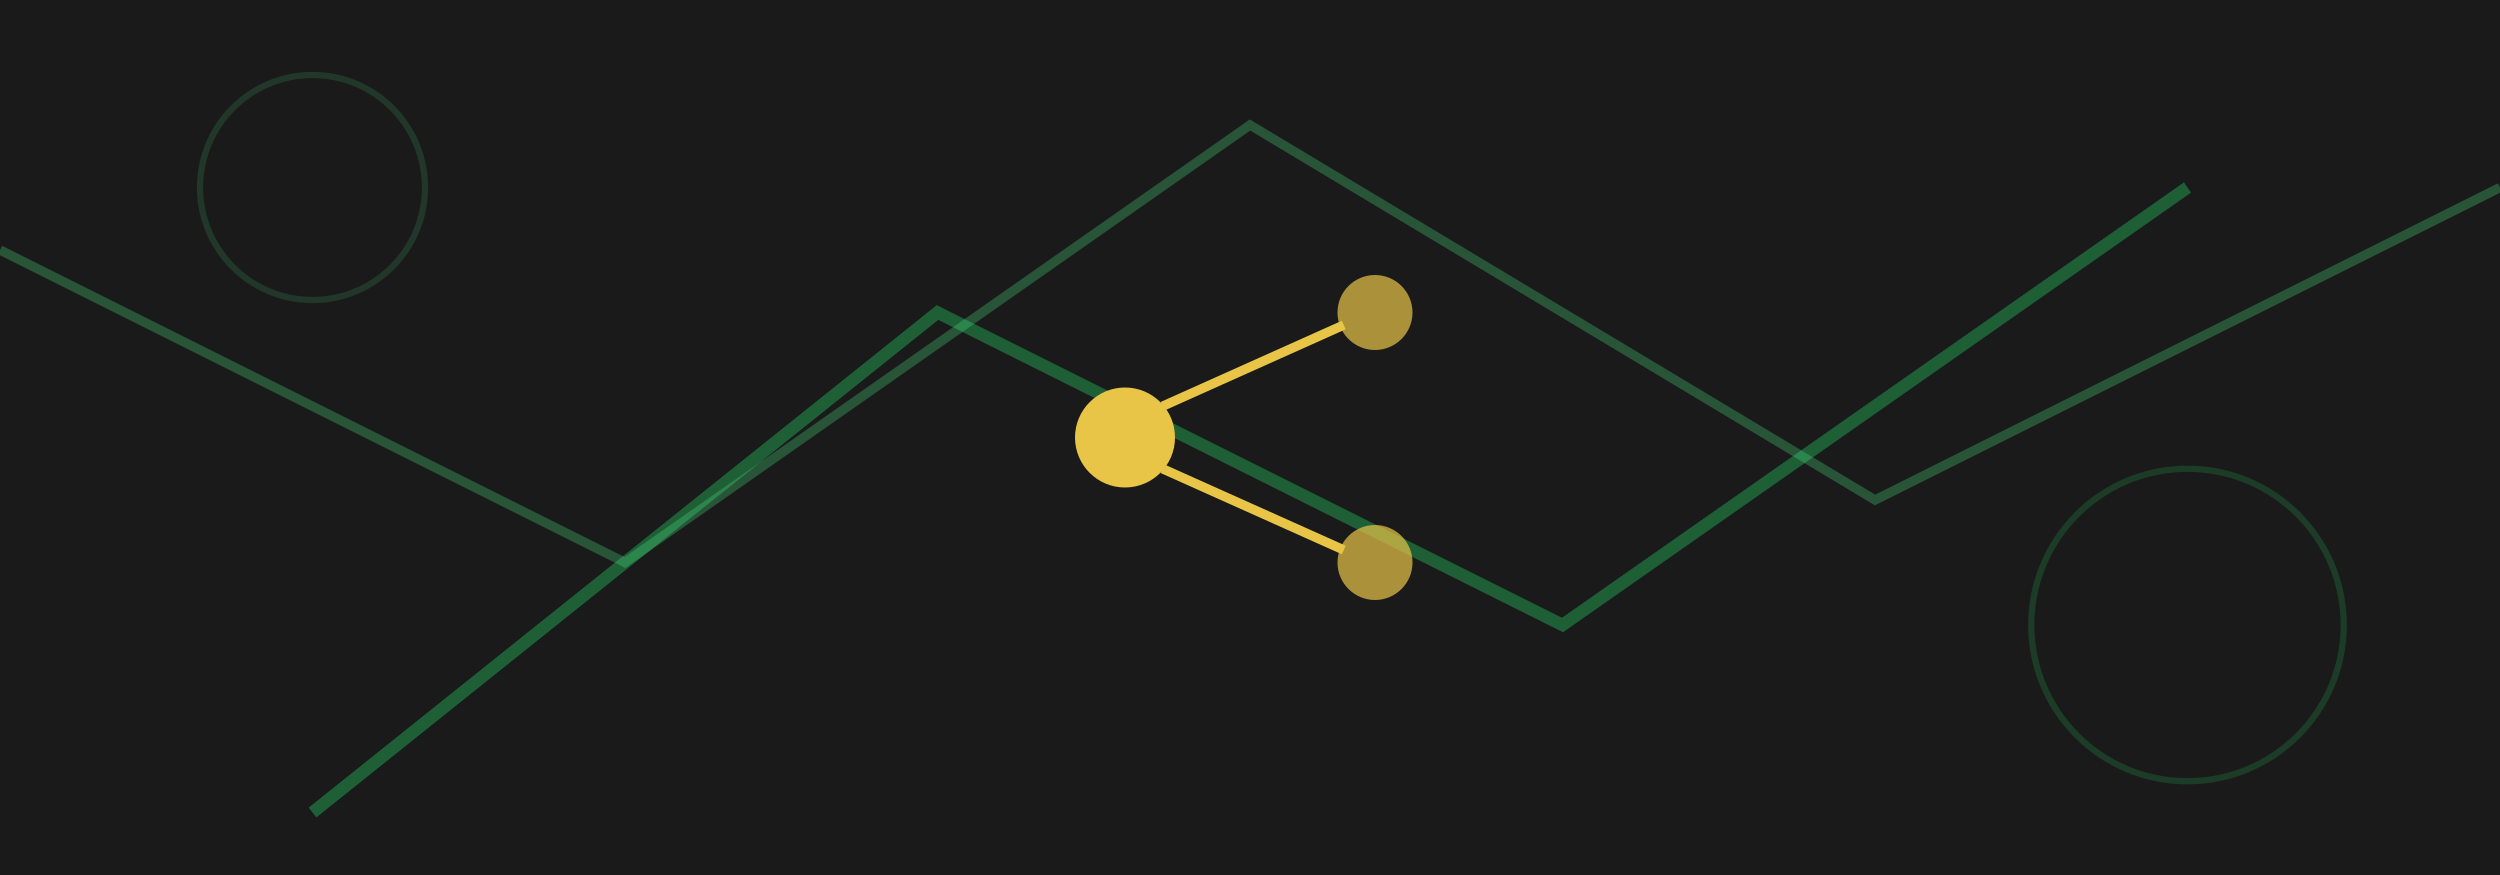
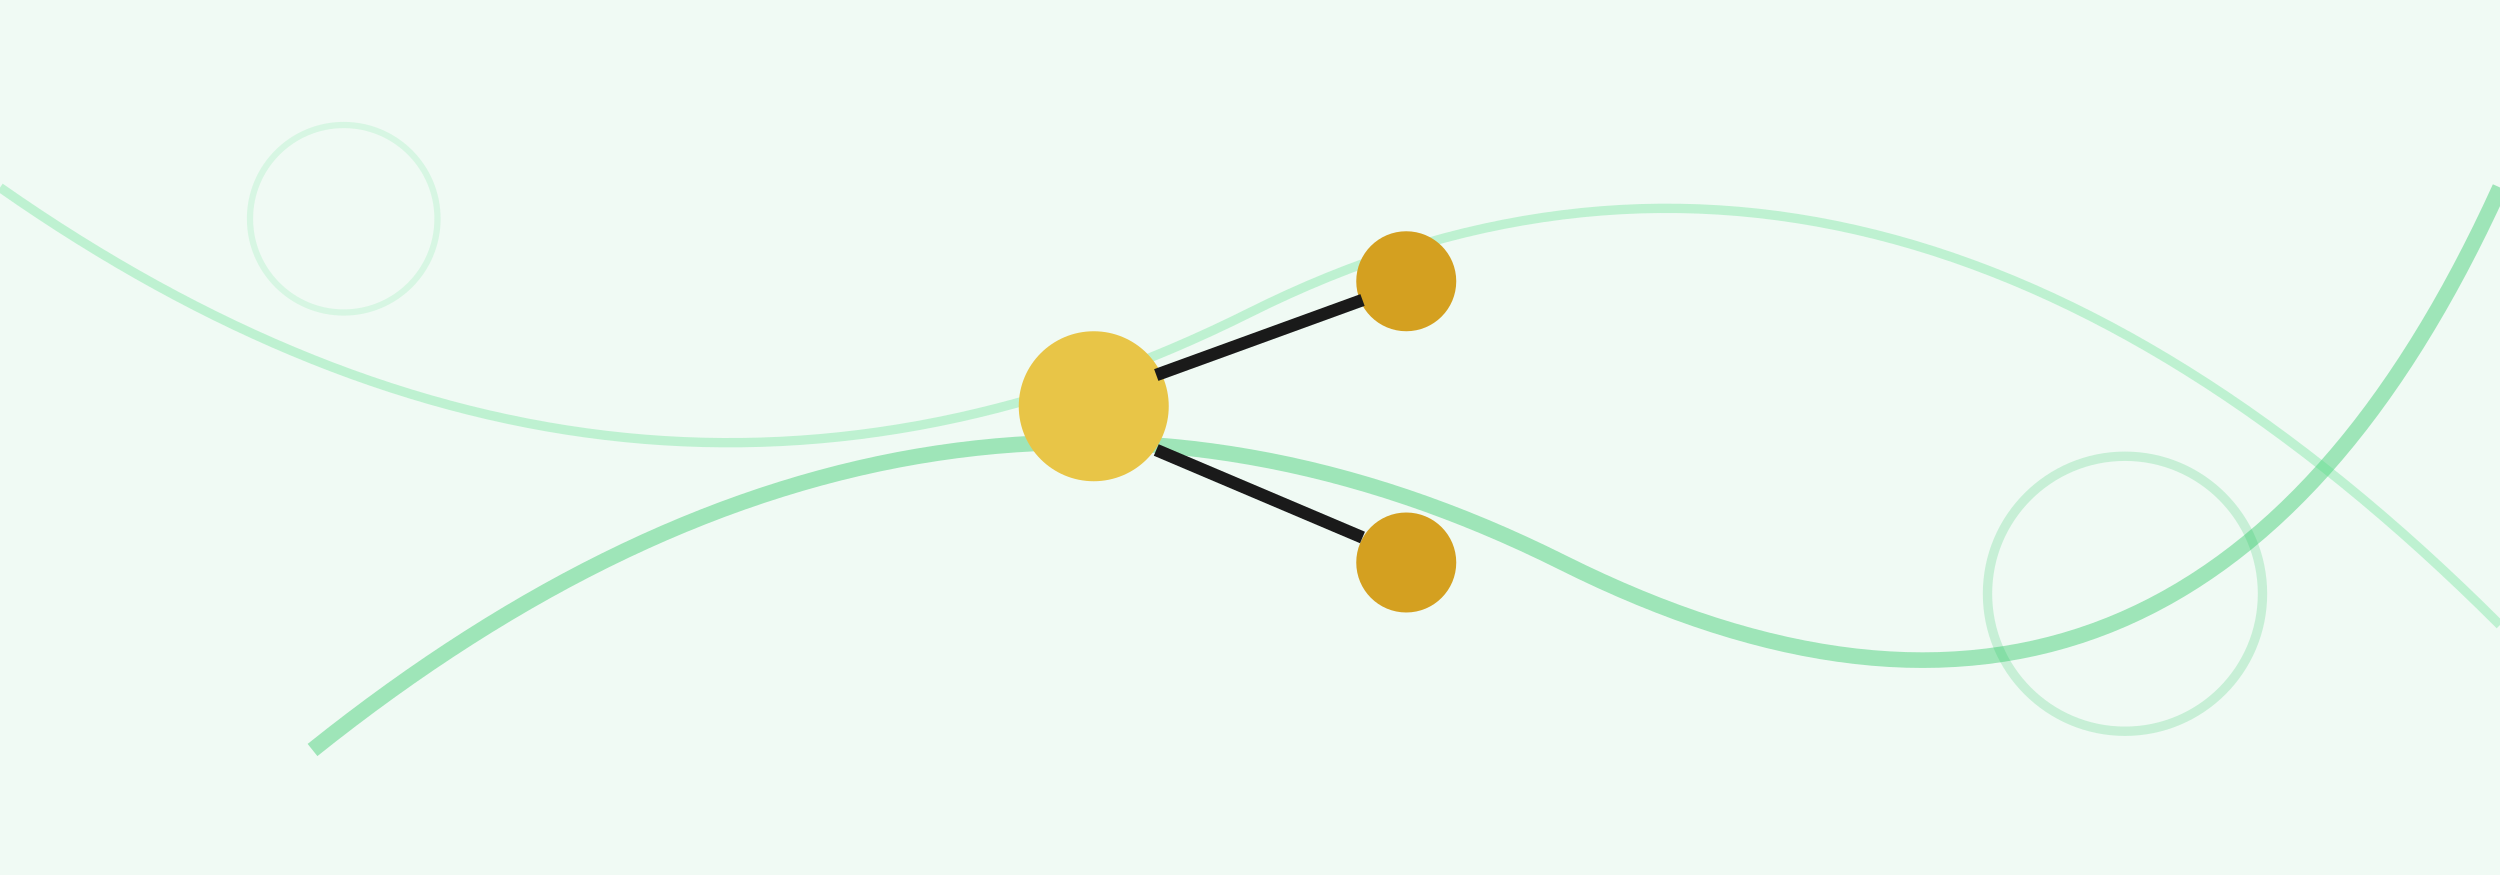
- <svg xmlns="http://www.w3.org/2000/svg" viewBox="0 0 400 140" fill="none">
-   <rect width="400" height="140" fill="#1a1a1a" />
-   <path d="M50 130 L150 50 L250 100 L350 30" stroke="#22c55e" stroke-width="2" opacity="0.4" />
-   <path d="M0 40 L100 90 L200 20 L300 80 L400 30" stroke="#4ade80" stroke-width="1.5" opacity="0.3" />
-   <circle cx="350" cy="100" r="25" stroke="#22c55e" stroke-width="1" opacity="0.2" fill="none" />
-   <circle cx="50" cy="30" r="18" stroke="#4ade80" stroke-width="1" opacity="0.15" fill="none" />
-   <circle cx="180" cy="70" r="8" fill="#e8c547" />
-   <circle cx="220" cy="50" r="6" fill="#e8c547" opacity="0.7" />
-   <circle cx="220" cy="90" r="6" fill="#e8c547" opacity="0.7" />
-   <line x1="186" y1="65" x2="215" y2="52" stroke="#e8c547" stroke-width="1.5" />
-   <line x1="186" y1="75" x2="215" y2="88" stroke="#e8c547" stroke-width="1.5" />
+ <svg xmlns="http://www.w3.org/2000/svg" viewBox="0 0 400 140">
+   <rect width="400" height="140" fill="#f0faf4" />
+   <path d="M50 120 Q150 40 250 90 T400 30" stroke="#22c55e" stroke-width="2.5" fill="none" opacity="0.4" />
+   <path d="M0 30 Q100 100 200 50 T400 100" stroke="#4ade80" stroke-width="1.5" fill="none" opacity="0.3" />
+   <circle cx="340" cy="95" r="22" stroke="#22c55e" stroke-width="1.5" opacity="0.2" fill="none" />
+   <circle cx="55" cy="35" r="15" stroke="#4ade80" stroke-width="1" opacity="0.15" fill="none" />
+   <circle cx="175" cy="65" r="12" fill="#e8c547" />
+   <circle cx="225" cy="45" r="8" fill="#d4a020" />
+   <circle cx="225" cy="90" r="8" fill="#d4a020" />
+   <line x1="185" y1="60" x2="218" y2="48" stroke="#1a1a1a" stroke-width="2" />
+   <line x1="185" y1="72" x2="218" y2="86" stroke="#1a1a1a" stroke-width="2" />
</svg>
